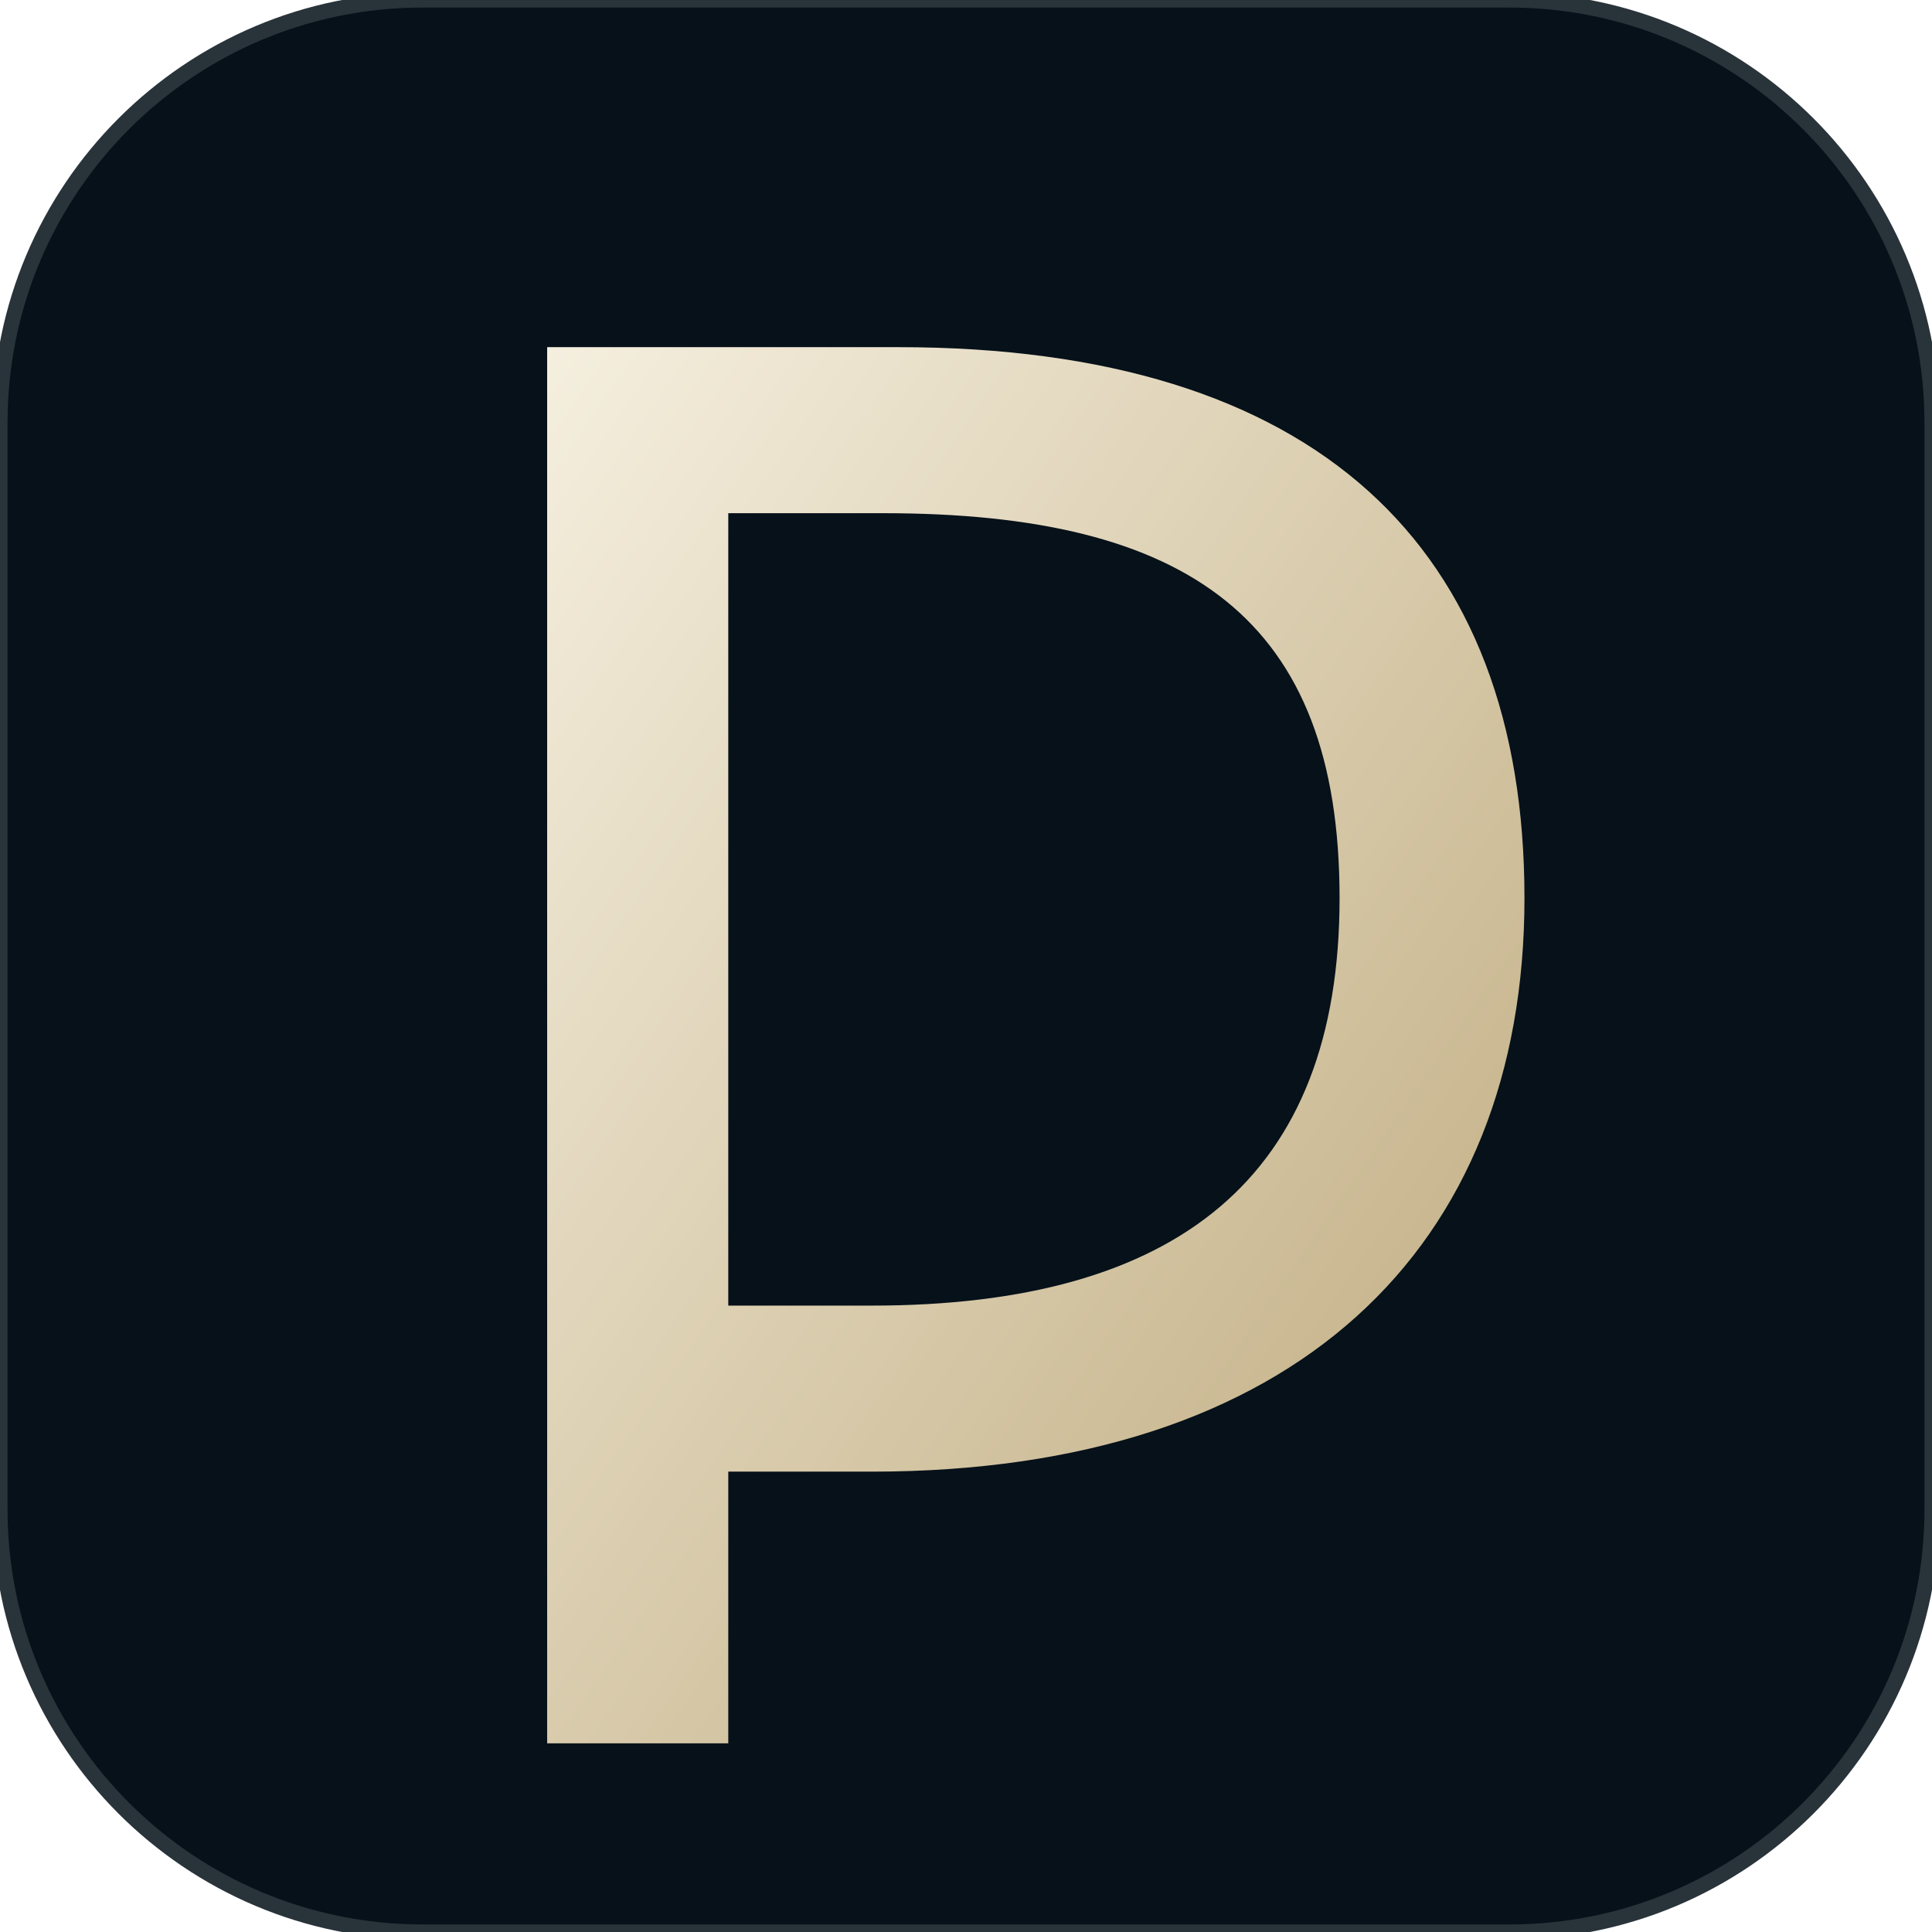
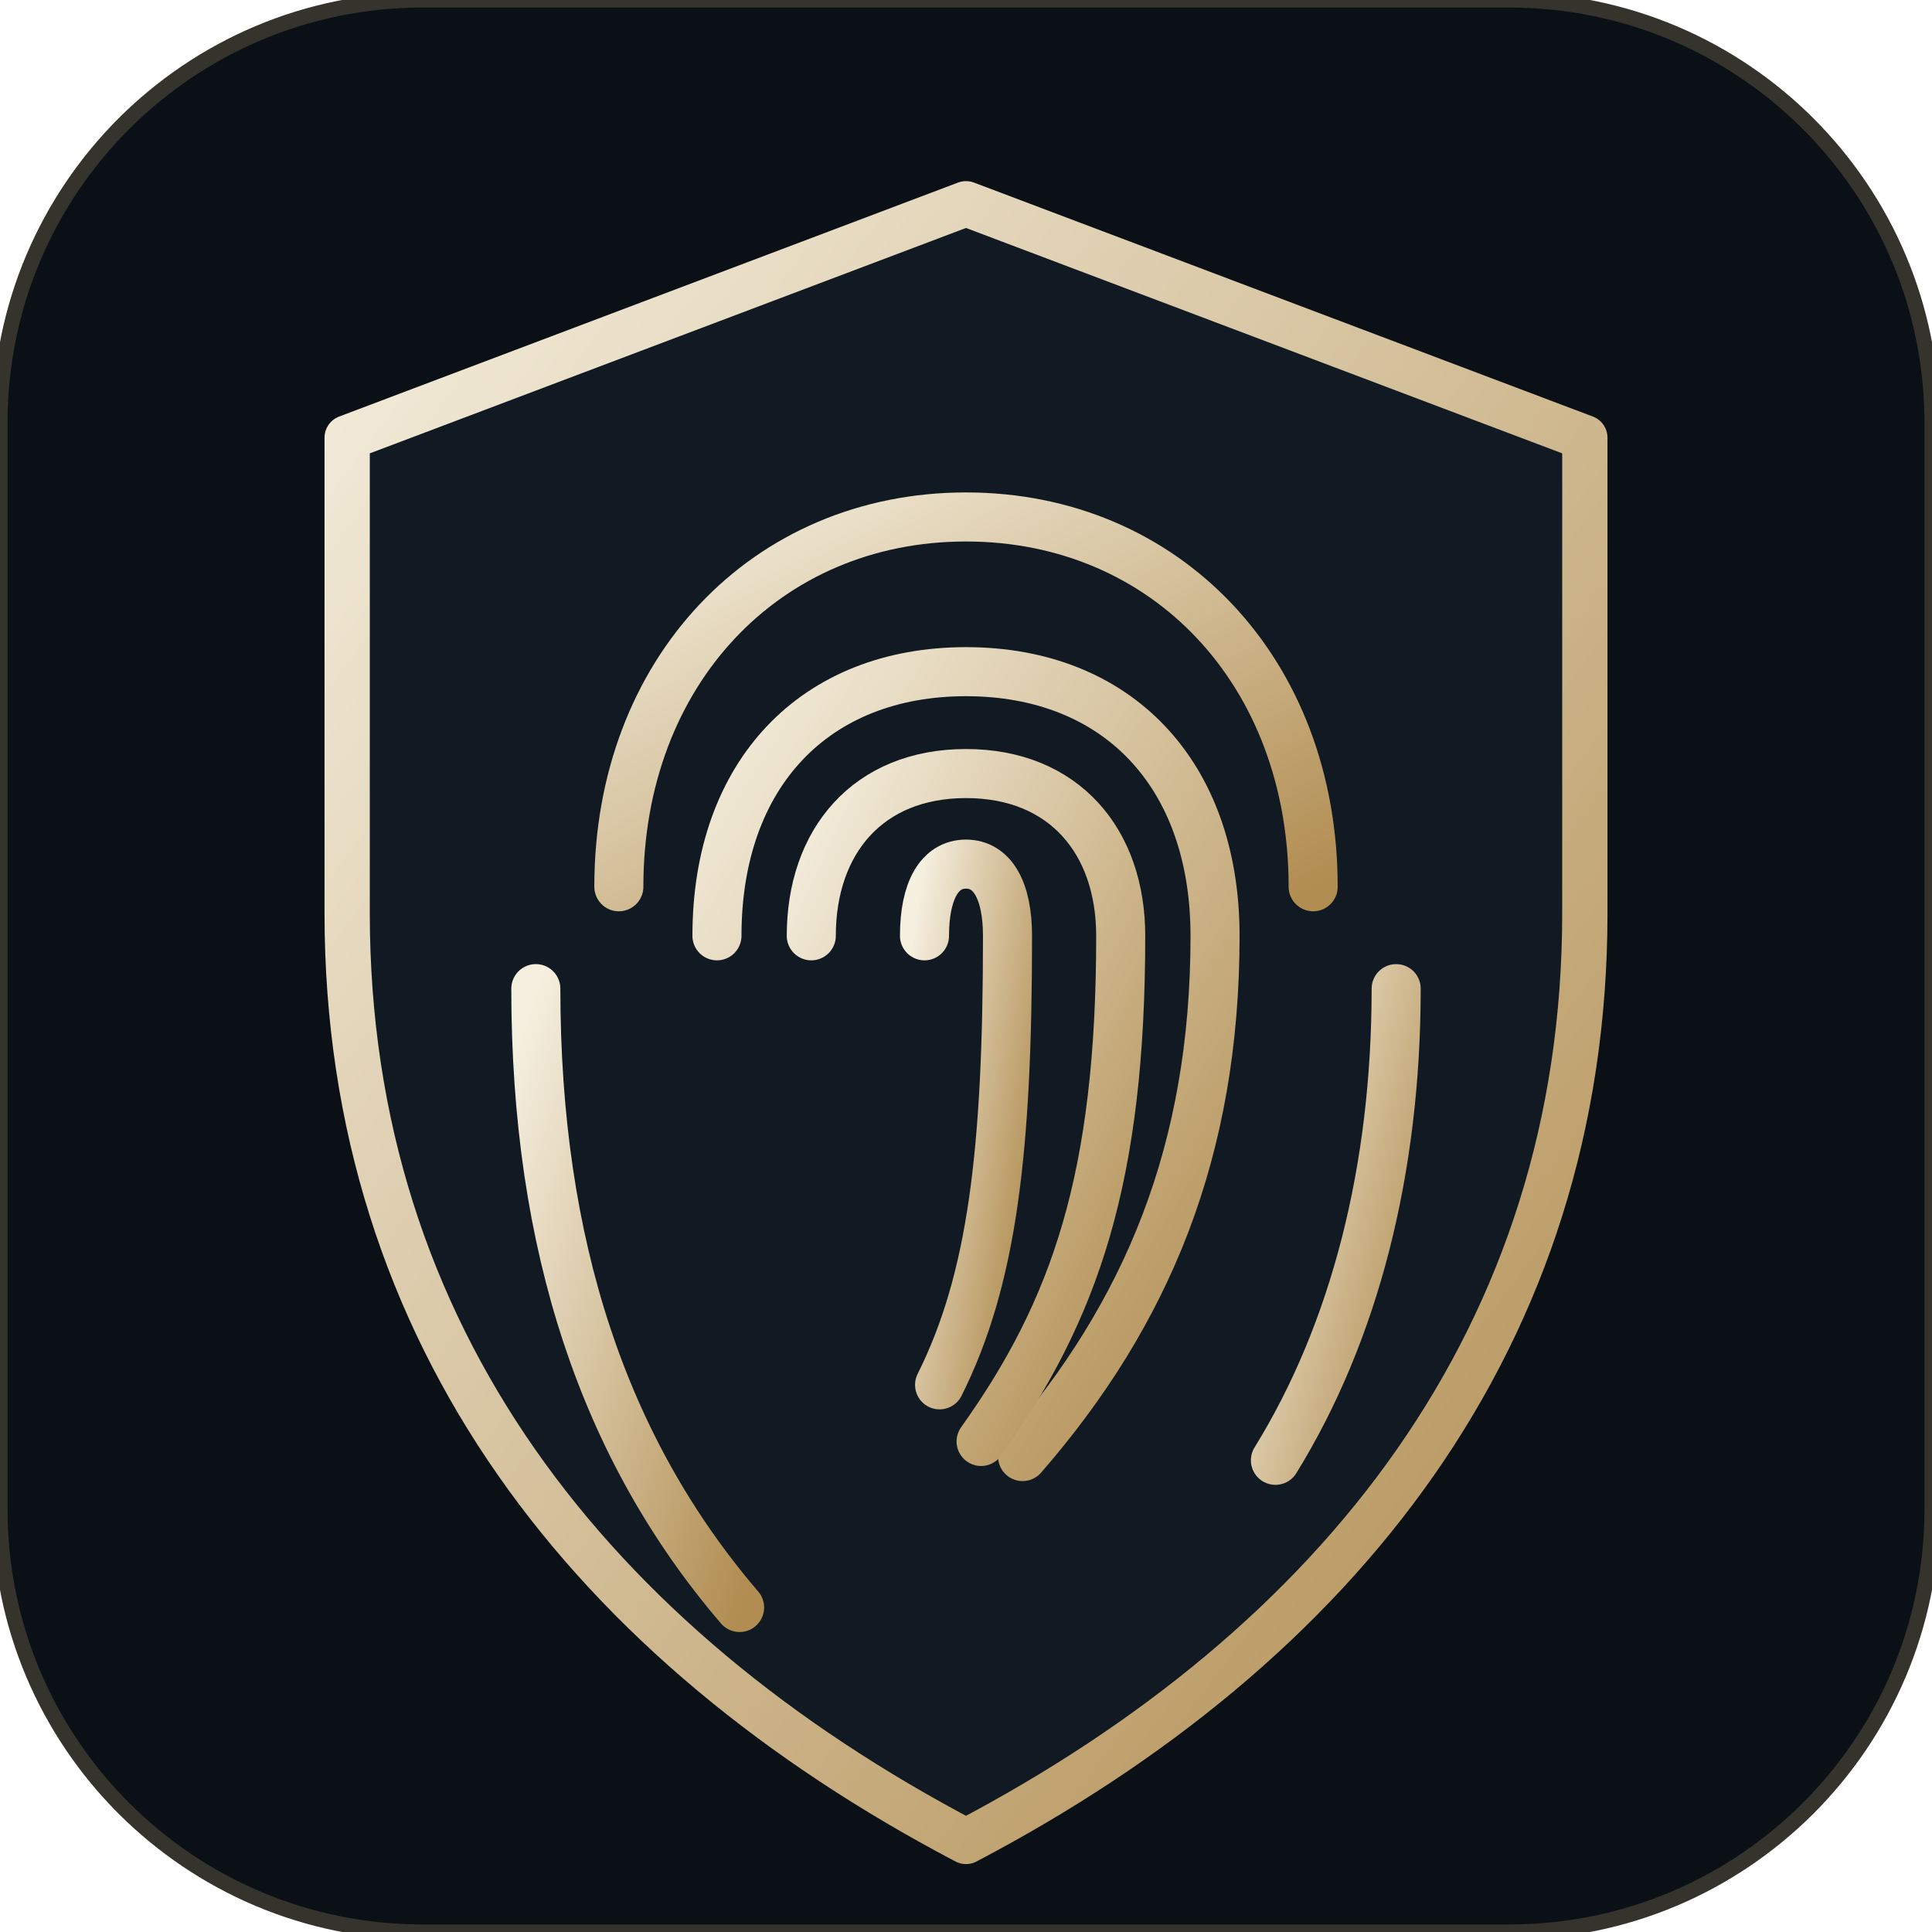
<svg xmlns="http://www.w3.org/2000/svg" viewBox="0 0 512 512" role="img" aria-labelledby="title">
  <defs>
    <linearGradient id="gold" x1="0" y1="0" x2="1" y2="1">
      <stop stop-color="#f5efdf" />
-       <stop offset="1" stop-color="#bca779" />
+       <stop offset="1" stop-color="#b18d51" />
    </linearGradient>
  </defs>
-   <rect width="512" height="512" rx="112" fill="#06111a" stroke="#29333a" stroke-width="4" />
-   <path d="M145 92h93c111 0 166 53 166 146S343 390 231 390h-38v72h-48V92Zm48 44v210h38c81 0 124-34 124-108S315 136 234 136h-41Z" fill="url(#gold)" />
+   <rect width="512" height="512" rx="112" fill="#0a1016" stroke="#34332c" stroke-width="4" />
+   <path d="M256 54 420 116v126c0 112-65 194-164 246C157 436 92 354 92 242V116L256 54Z" fill="#111a22" stroke="url(#gold)" stroke-width="12" stroke-linejoin="round" />
+   <g fill="none" stroke="url(#gold)" stroke-width="13" stroke-linecap="round">
+     <path d="M164 235c0-57 39-98 92-98s92 41 92 98" />
+     <path d="M190 248c0-43 26-70 66-70s66 27 66 70c0 57-18 100-51 138" />
+     <path d="M215 248c0-25 15-43 41-43s41 18 41 43c0 64-12 99-37 134" />
+     <path d="M245 248c0-12 4-19 11-19s11 7 11 19c0 57-4 91-18 119" />
+     <path d="M142 262c0 68 18 122 54 164" />
+     <path d="M370 262c0 48-11 91-32 125" />
+   </g>
</svg>
